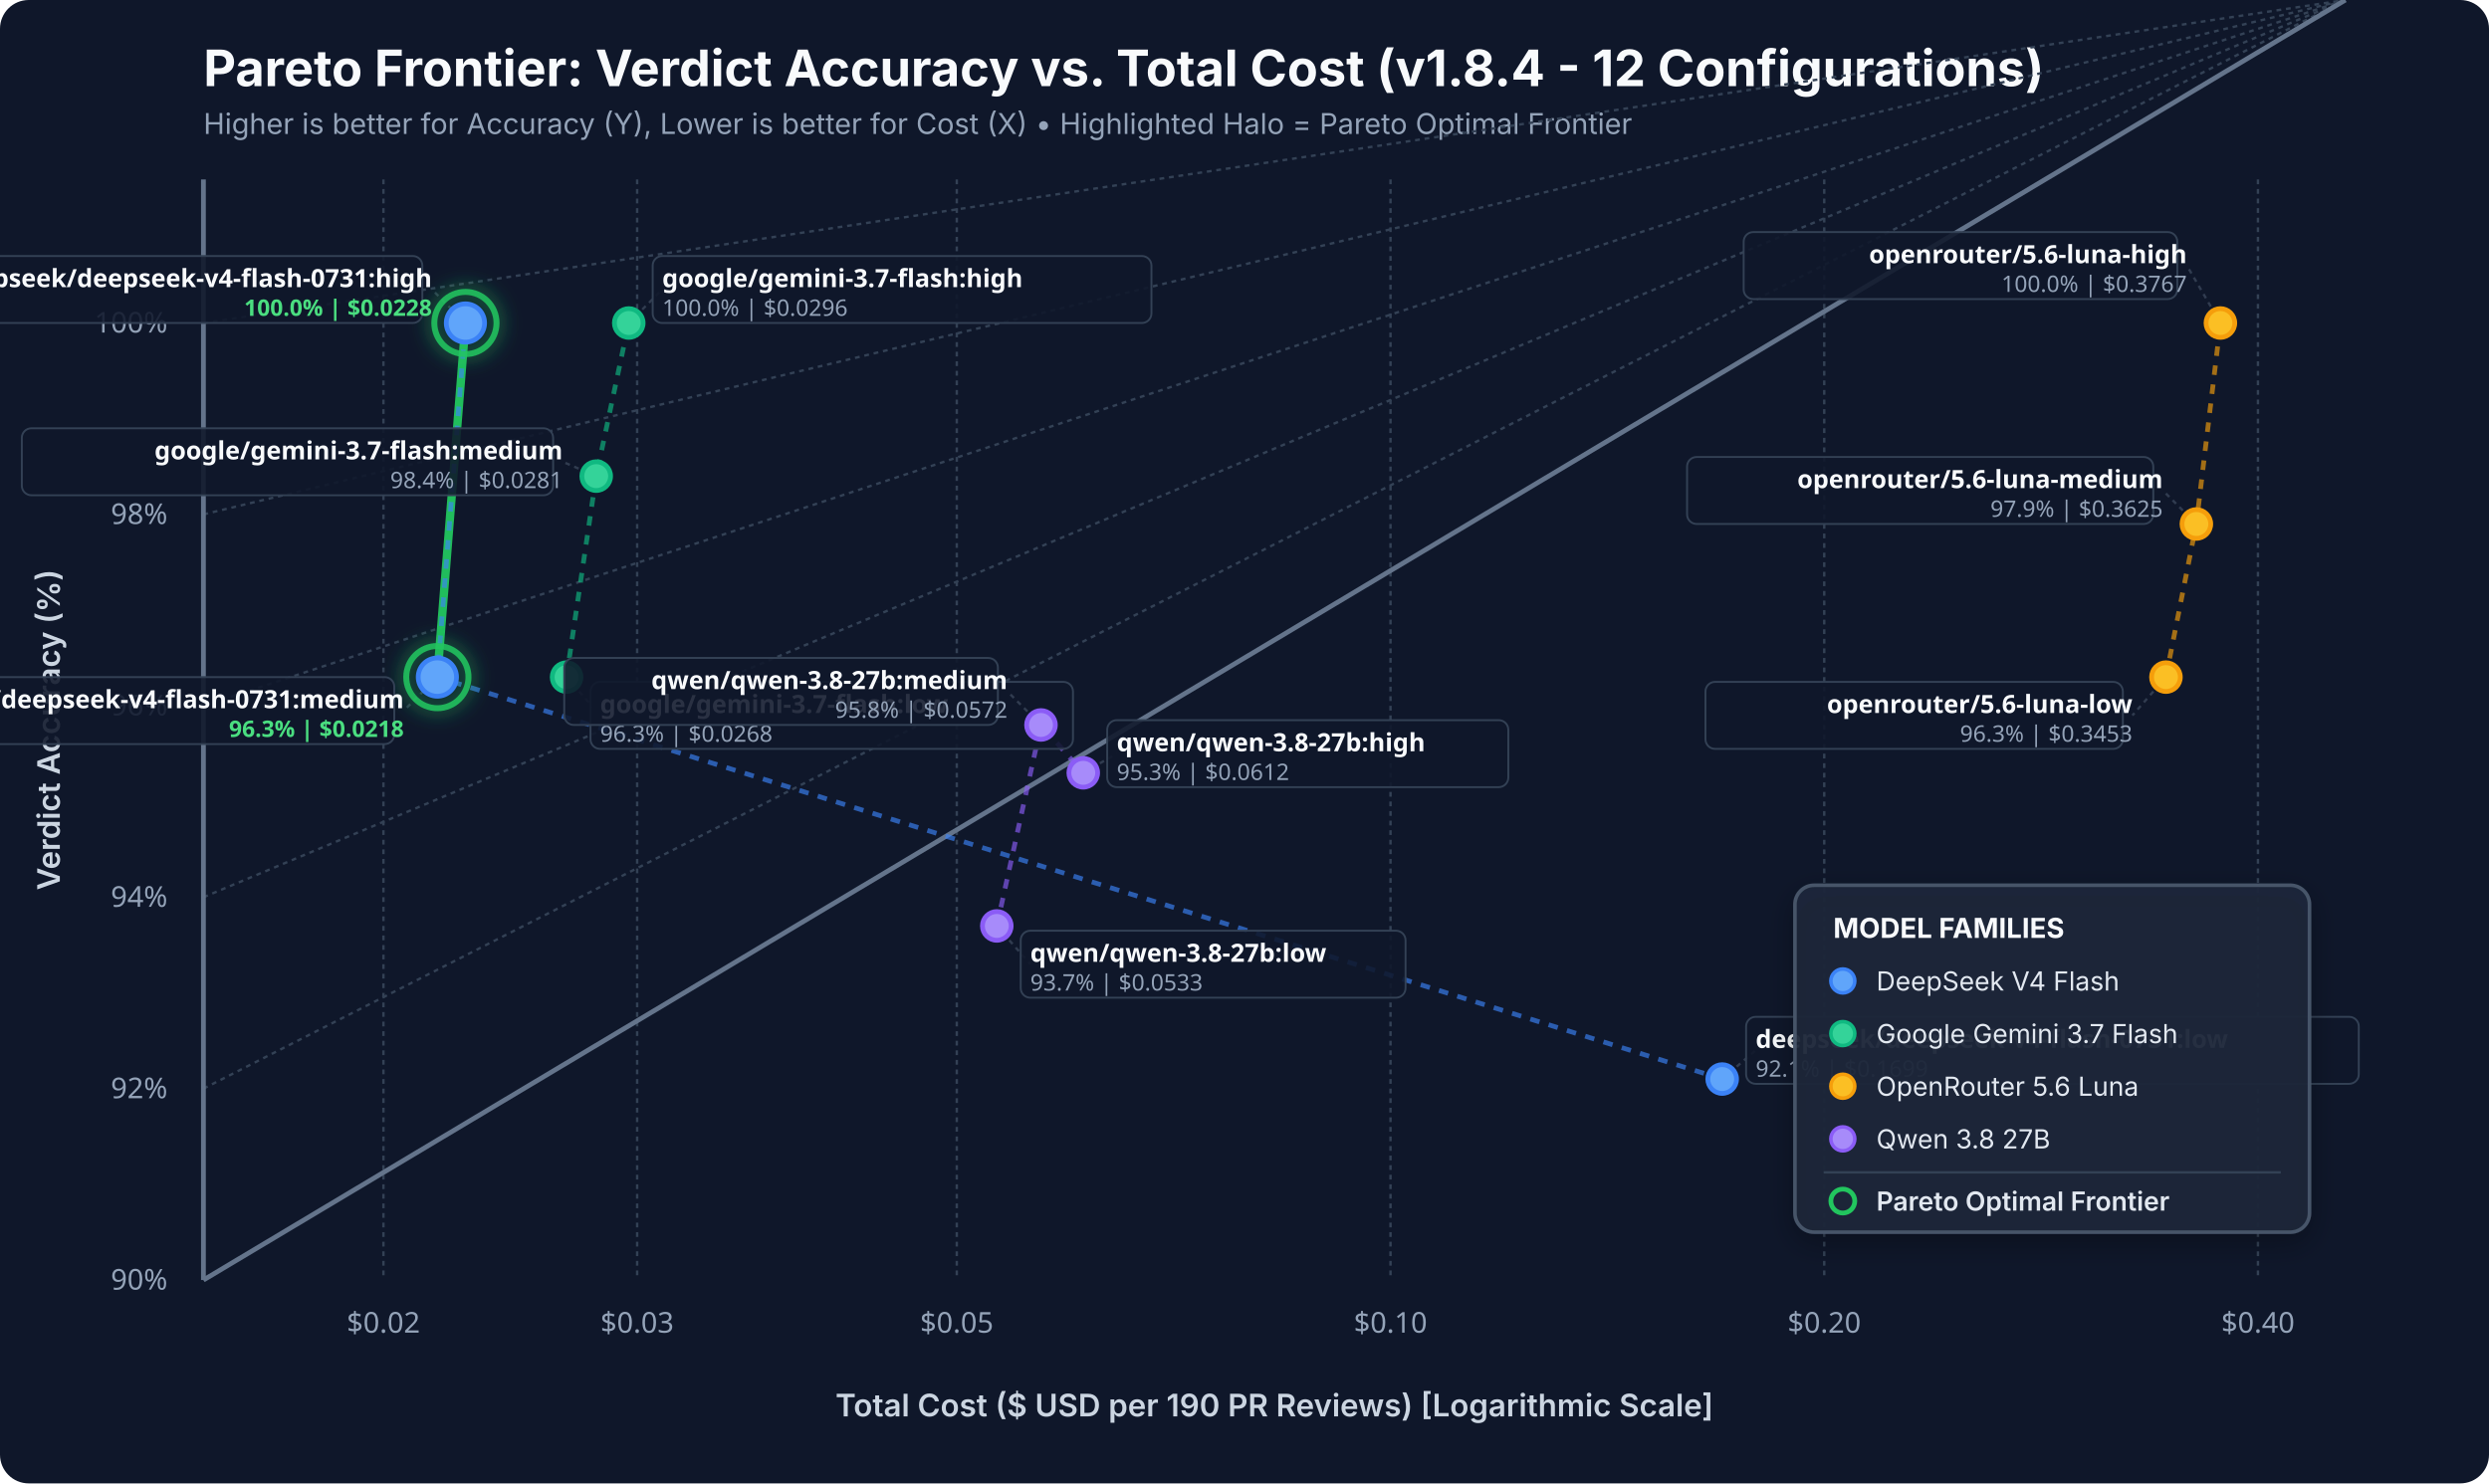
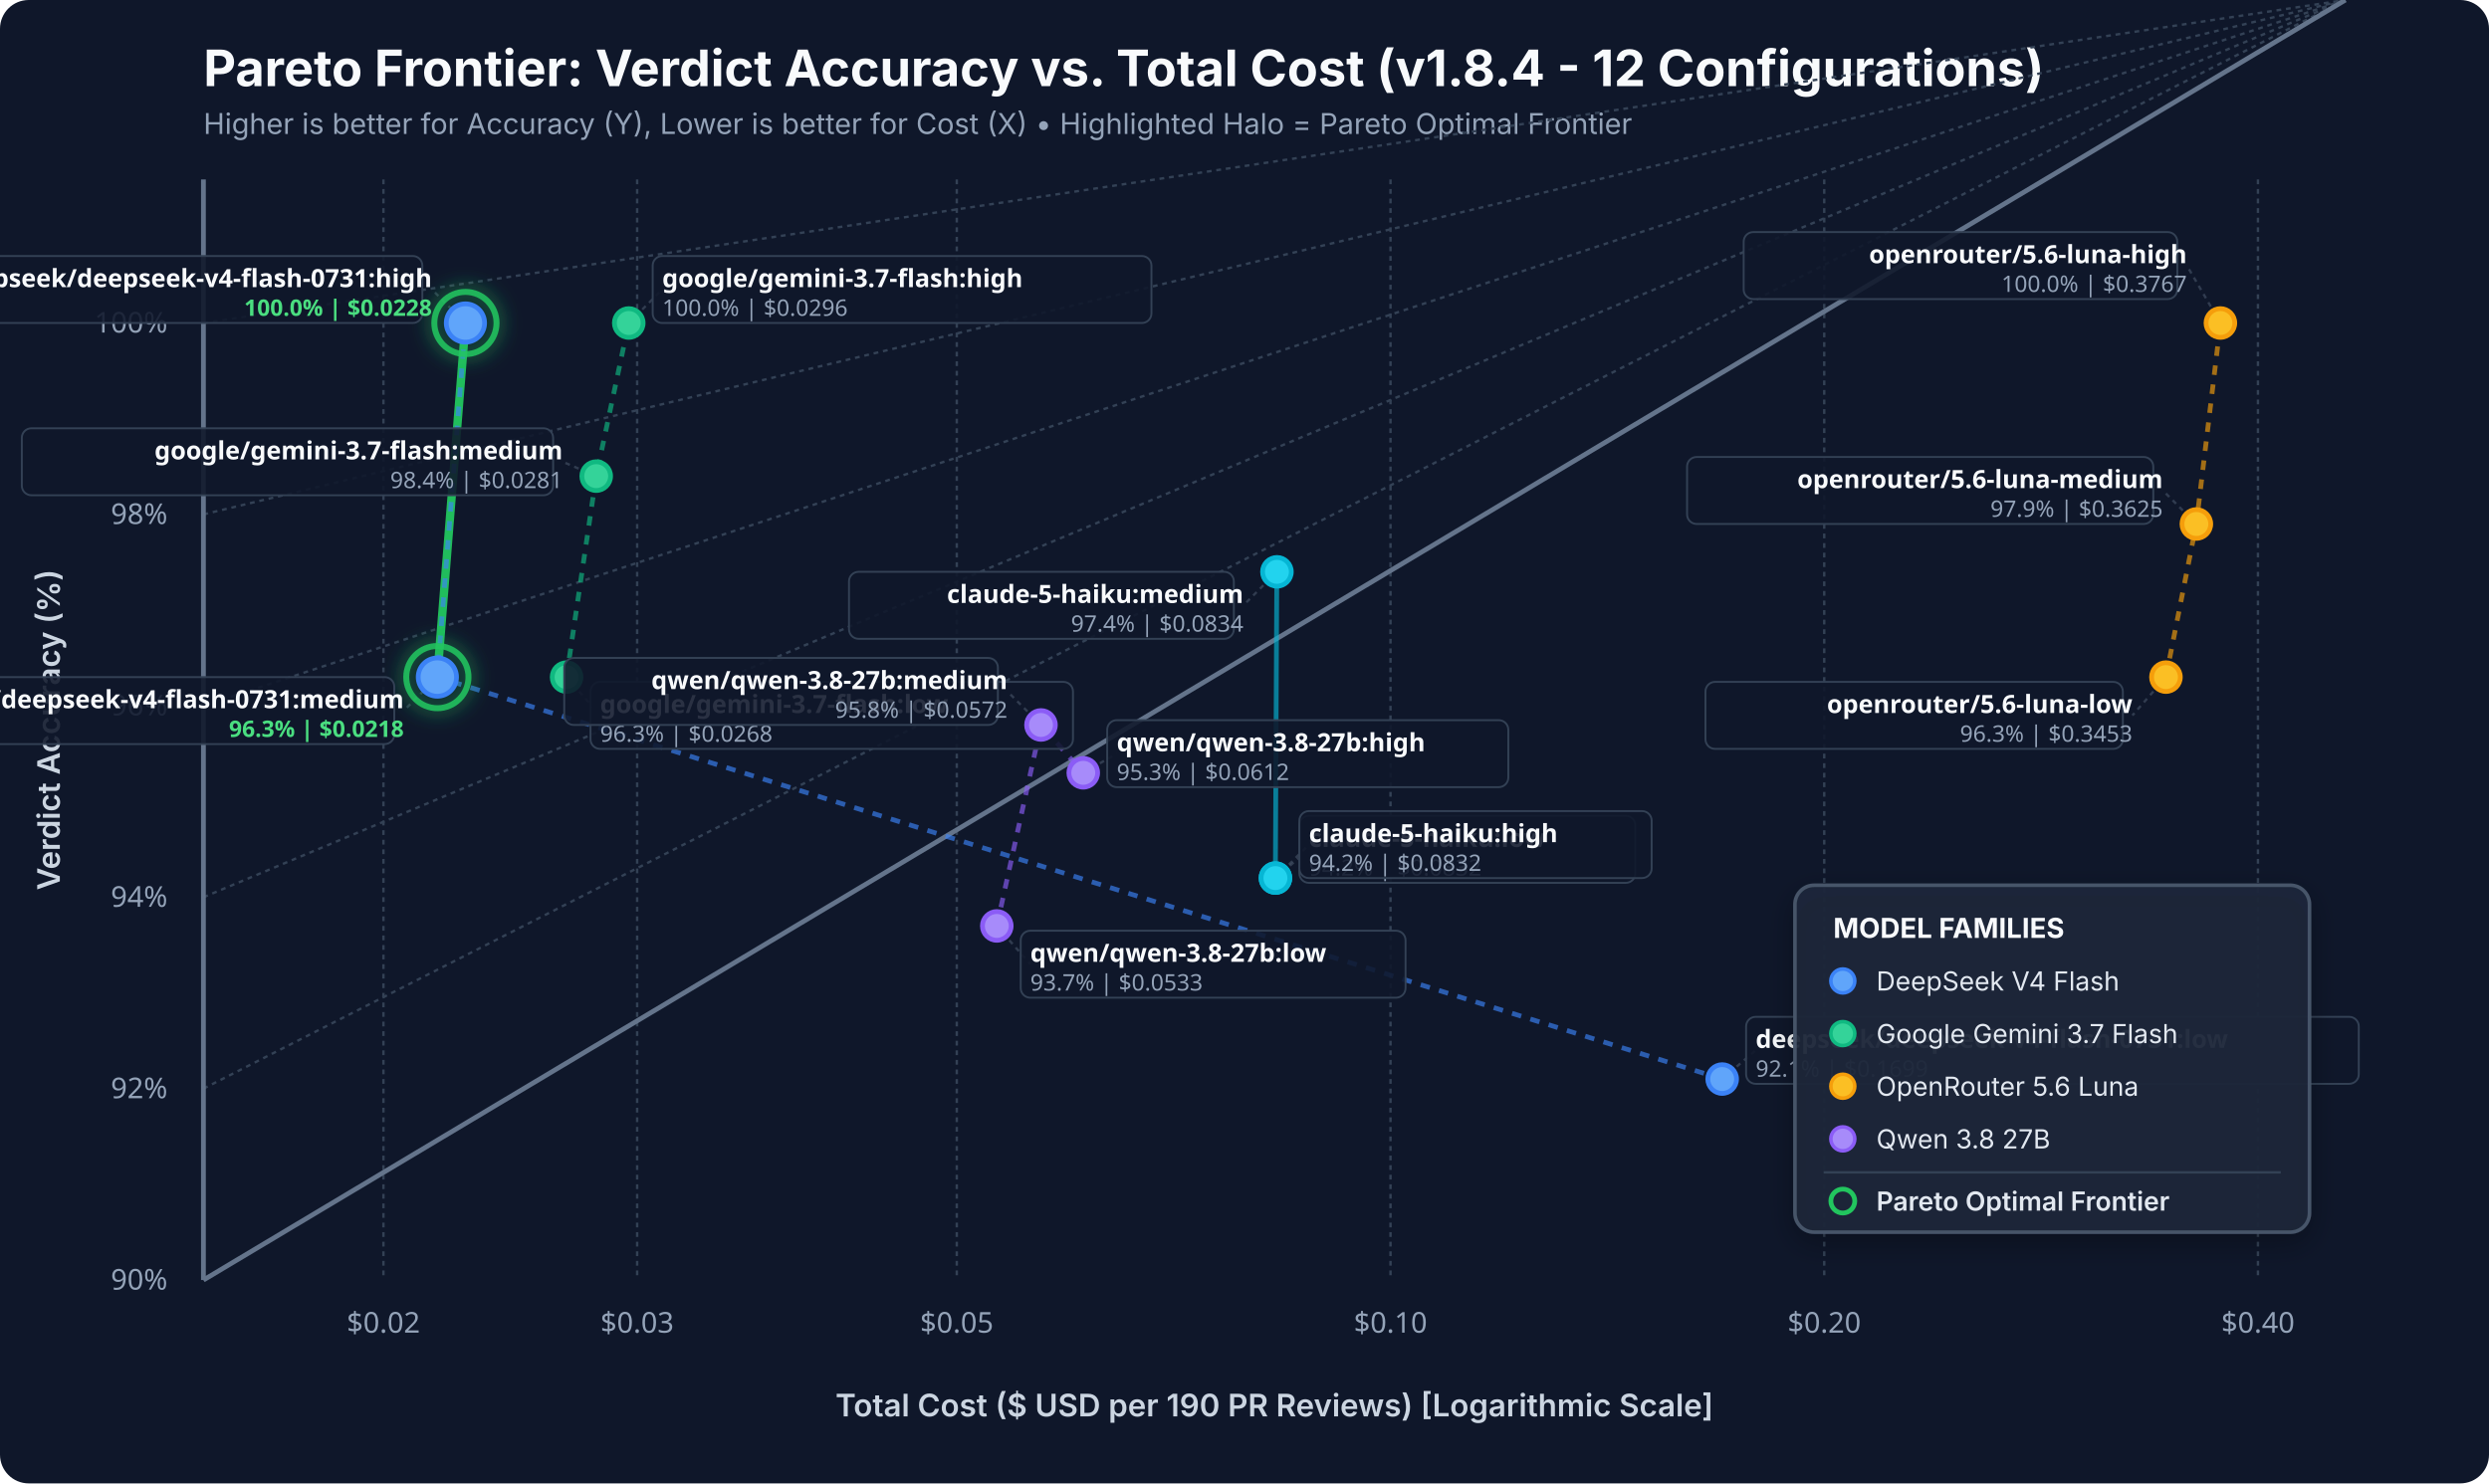
<svg xmlns="http://www.w3.org/2000/svg" viewBox="0 0 1040 620" width="1040" height="620">
  <style>
    .bg { fill: #0f172a; }
    .title { fill: #f8fafc; font-family: system-ui, -apple-system, sans-serif; font-size: 21px; font-weight: 700; }
    .subtitle { fill: #94a3b8; font-family: system-ui, -apple-system, sans-serif; font-size: 12px; }
    .axis-label { fill: #cbd5e1; font-family: system-ui, -apple-system, sans-serif; font-size: 13px; font-weight: 600; }
    .legend-title { fill: #f8fafc; font-family: system-ui, -apple-system, sans-serif; font-size: 11.5px; font-weight: 700; }
    .legend-text { fill: #e2e8f0; font-family: system-ui, -apple-system, sans-serif; font-size: 11px; }
  </style>
  <rect width="1040" height="620" rx="12" class="bg" />
  <text x="85" y="36" class="title">Pareto Frontier: Verdict Accuracy vs. Total Cost (v1.8.4 - 12 Configurations)</text>
  <text x="85" y="56" class="subtitle">Higher is better for Accuracy (Y), Lower is better for Cost (X) • Highlighted Halo = Pareto Optimal Frontier</text>
  <line x1="160.215" y1="75" x2="160.215" y2="535" stroke="#334155" stroke-dasharray="2,2" stroke-width="1" />
  <text x="160.215" y="557" fill="#94a3b8" font-size="12" font-family="system-ui, sans-serif" text-anchor="middle">$0.02</text>
  <line x1="266.225" y1="75" x2="266.225" y2="535" stroke="#334155" stroke-dasharray="2,2" stroke-width="1" />
  <text x="266.225" y="557" fill="#94a3b8" font-size="12" font-family="system-ui, sans-serif" text-anchor="middle">$0.03</text>
  <line x1="399.782" y1="75" x2="399.782" y2="535" stroke="#334155" stroke-dasharray="2,2" stroke-width="1" />
  <text x="399.782" y="557" fill="#94a3b8" font-size="12" font-family="system-ui, sans-serif" text-anchor="middle">$0.05</text>
  <line x1="581.008" y1="75" x2="581.008" y2="535" stroke="#334155" stroke-dasharray="2,2" stroke-width="1" />
  <text x="581.008" y="557" fill="#94a3b8" font-size="12" font-family="system-ui, sans-serif" text-anchor="middle">$0.10</text>
  <line x1="762.233" y1="75" x2="762.233" y2="535" stroke="#334155" stroke-dasharray="2,2" stroke-width="1" />
  <text x="762.233" y="557" fill="#94a3b8" font-size="12" font-family="system-ui, sans-serif" text-anchor="middle">$0.20</text>
  <line x1="943.459" y1="75" x2="943.459" y2="535" stroke="#334155" stroke-dasharray="2,2" stroke-width="1" />
  <text x="943.459" y="557" fill="#94a3b8" font-size="12" font-family="system-ui, sans-serif" text-anchor="middle">$0.40</text>
  <line x1="85" y1="535" x2="980" stroke="#334155" stroke-dasharray="2,2" stroke-width="1" />
  <text x="70" y="539" fill="#94a3b8" font-size="12" font-family="system-ui, sans-serif" text-anchor="end">90%</text>
  <line x1="85" y1="455" x2="980" stroke="#334155" stroke-dasharray="2,2" stroke-width="1" />
  <text x="70" y="459" fill="#94a3b8" font-size="12" font-family="system-ui, sans-serif" text-anchor="end">92%</text>
  <line x1="85" y1="375" x2="980" stroke="#334155" stroke-dasharray="2,2" stroke-width="1" />
  <text x="70" y="379" fill="#94a3b8" font-size="12" font-family="system-ui, sans-serif" text-anchor="end">94%</text>
  <line x1="85" y1="295" x2="980" stroke="#334155" stroke-dasharray="2,2" stroke-width="1" />
  <text x="70" y="299" fill="#94a3b8" font-size="12" font-family="system-ui, sans-serif" text-anchor="end">96%</text>
  <line x1="85" y1="215" x2="980" stroke="#334155" stroke-dasharray="2,2" stroke-width="1" />
  <text x="70" y="219" fill="#94a3b8" font-size="12" font-family="system-ui, sans-serif" text-anchor="end">98%</text>
  <line x1="85" y1="135" x2="980" stroke="#334155" stroke-dasharray="2,2" stroke-width="1" />
  <text x="70" y="139" fill="#94a3b8" font-size="12" font-family="system-ui, sans-serif" text-anchor="end">100%</text>
  <line x1="85" y1="535" x2="980" stroke="#64748b" stroke-width="2" />
  <line x1="85" y1="75" x2="85" y2="535" stroke="#64748b" stroke-width="2" />
  <text x="532.5" y="592" text-anchor="middle" class="axis-label">Total Cost ($ USD per 190 PR Reviews) [Logarithmic Scale]</text>
  <text x="25" y="305" text-anchor="middle" transform="rotate(-90 25 305)" class="axis-label">Verdict Accuracy (%)</text>
  <path d="M 182.7 283.0 L 194.5 135.0" fill="none" stroke="#22c55e" stroke-width="3.5" opacity="0.95" stroke-linecap="round" />
  <path d="M 719.6 451.0 L 182.7 283.0 L 194.5 135.0" fill="none" stroke="#3b82f6" stroke-width="2" stroke-dasharray="4,4" opacity="0.65" />
  <path d="M 236.7 283.0 L 249.1 199.0 L 262.7 135.0" fill="none" stroke="#10b981" stroke-width="2" stroke-dasharray="4,4" opacity="0.65" />
+   <path d="M 532.9 367.0 L 533.5 239.0 L 532.9 367.0" fill="none" stroke="#06b6d4" stroke-width="2" stroke-dasharray="4,4" opacity="0.65" />
  <path d="M 905.0 283.0 L 917.7 219.0 L 927.8 135.0" fill="none" stroke="#f59e0b" stroke-width="2" stroke-dasharray="4,4" opacity="0.65" />
  <path d="M 416.5 387.0 L 435.0 303.0 L 452.6 323.0" fill="none" stroke="#8b5cf6" stroke-width="2" stroke-dasharray="4,4" opacity="0.65" />
  <g class="model-point" data-model="deepseek/deepseek-v4-flash-0731:low">
    <line x1="719.588" y1="451" x2="733.588" y2="439" stroke="#475569" stroke-width="1" stroke-dasharray="2,2" opacity="0.6" />
    <circle cx="719.588" cy="451" r="6" fill="#60a5fa" stroke="#3b82f6" stroke-width="2" />
    <g transform="translate(0, 0)">
      <rect x="729.588" y="425" width="256" height="28" rx="4" fill="#0f172a" fill-opacity="0.88" stroke="#334155" stroke-width="0.8" />
      <text x="733.588" y="438" fill="#f8fafc" font-size="10.5" font-weight="600" font-family="system-ui, sans-serif" text-anchor="start">
            deepseek/deepseek-v4-flash-0731:low
          </text>
      <text x="733.588" y="450" fill="#94a3b8" font-size="9.5" font-weight="400" font-family="system-ui, sans-serif" text-anchor="start">
            92.1% | $0.1699
          </text>
    </g>
  </g>
  <g class="model-point" data-model="deepseek/deepseek-v4-flash-0731:medium">
    <line x1="182.747" y1="283" x2="168.747" y2="297" stroke="#475569" stroke-width="1" stroke-dasharray="2,2" opacity="0.6" />
    <circle cx="182.747" cy="283" r="13" fill="none" stroke="#22c55e" stroke-width="2.5" opacity="0.9" filter="drop-shadow(0 0 4px #22c55e)" />
    <circle cx="182.747" cy="283" r="8" fill="#60a5fa" stroke="#3b82f6" stroke-width="2" />
    <g transform="translate(0, 0)">
      <rect x="-111.653" y="283" width="276.4" height="28" rx="4" fill="#0f172a" fill-opacity="0.88" stroke="#334155" stroke-width="0.8" />
      <text x="168.747" y="296" fill="#f8fafc" font-size="10.5" font-weight="600" font-family="system-ui, sans-serif" text-anchor="end">
            deepseek/deepseek-v4-flash-0731:medium
          </text>
      <text x="168.747" y="308" fill="#4ade80" font-size="9.5" font-weight="600" font-family="system-ui, sans-serif" text-anchor="end">
            96.3% | $0.0218
          </text>
    </g>
  </g>
  <g class="model-point" data-model="deepseek/deepseek-v4-flash-0731:high">
    <line x1="194.473" y1="135" x2="180.473" y2="121" stroke="#475569" stroke-width="1" stroke-dasharray="2,2" opacity="0.6" />
    <circle cx="194.473" cy="135" r="13" fill="none" stroke="#22c55e" stroke-width="2.5" opacity="0.9" filter="drop-shadow(0 0 4px #22c55e)" />
    <circle cx="194.473" cy="135" r="8" fill="#60a5fa" stroke="#3b82f6" stroke-width="2" />
    <g transform="translate(0, 0)">
      <rect x="-86.327" y="107" width="262.8" height="28" rx="4" fill="#0f172a" fill-opacity="0.88" stroke="#334155" stroke-width="0.8" />
      <text x="180.473" y="120" fill="#f8fafc" font-size="10.5" font-weight="600" font-family="system-ui, sans-serif" text-anchor="end">
            deepseek/deepseek-v4-flash-0731:high
          </text>
      <text x="180.473" y="132" fill="#4ade80" font-size="9.5" font-weight="600" font-family="system-ui, sans-serif" text-anchor="end">
            100.0% | $0.0228
          </text>
    </g>
  </g>
  <g class="model-point" data-model="google/gemini-3.7-flash:low">
    <line x1="236.735" y1="283" x2="250.735" y2="299" stroke="#475569" stroke-width="1" stroke-dasharray="2,2" opacity="0.6" />
    <circle cx="236.735" cy="283" r="6" fill="#34d399" stroke="#10b981" stroke-width="2" />
    <g transform="translate(0, 0)">
      <rect x="246.735" y="285" width="201.6" height="28" rx="4" fill="#0f172a" fill-opacity="0.88" stroke="#334155" stroke-width="0.8" />
      <text x="250.735" y="298" fill="#f8fafc" font-size="10.5" font-weight="600" font-family="system-ui, sans-serif" text-anchor="start">
            google/gemini-3.7-flash:low
          </text>
      <text x="250.735" y="310" fill="#94a3b8" font-size="9.5" font-weight="400" font-family="system-ui, sans-serif" text-anchor="start">
            96.3% | $0.0268
          </text>
    </g>
  </g>
  <g class="model-point" data-model="google/gemini-3.7-flash:medium">
    <line x1="249.119" y1="199" x2="235.119" y2="193" stroke="#475569" stroke-width="1" stroke-dasharray="2,2" opacity="0.6" />
    <circle cx="249.119" cy="199" r="6" fill="#34d399" stroke="#10b981" stroke-width="2" />
    <g transform="translate(0, 0)">
      <rect x="9.119" y="179" width="222" height="28" rx="4" fill="#0f172a" fill-opacity="0.88" stroke="#334155" stroke-width="0.8" />
      <text x="235.119" y="192" fill="#f8fafc" font-size="10.5" font-weight="600" font-family="system-ui, sans-serif" text-anchor="end">
            google/gemini-3.7-flash:medium
          </text>
      <text x="235.119" y="204" fill="#94a3b8" font-size="9.5" font-weight="400" font-family="system-ui, sans-serif" text-anchor="end">
            98.4% | $0.0281
          </text>
    </g>
  </g>
  <g class="model-point" data-model="google/gemini-3.7-flash:high">
    <line x1="262.716" y1="135" x2="276.716" y2="121" stroke="#475569" stroke-width="1" stroke-dasharray="2,2" opacity="0.6" />
    <circle cx="262.716" cy="135" r="6" fill="#34d399" stroke="#10b981" stroke-width="2" />
    <g transform="translate(0, 0)">
      <rect x="272.716" y="107" width="208.4" height="28" rx="4" fill="#0f172a" fill-opacity="0.88" stroke="#334155" stroke-width="0.8" />
      <text x="276.716" y="120" fill="#f8fafc" font-size="10.5" font-weight="600" font-family="system-ui, sans-serif" text-anchor="start">
            google/gemini-3.7-flash:high
          </text>
      <text x="276.716" y="132" fill="#94a3b8" font-size="9.5" font-weight="400" font-family="system-ui, sans-serif" text-anchor="start">
            100.0% | $0.0296
+           </text>
+     </g>
+   </g>
+   <g class="model-point" data-model="claude-5-haiku:low">
+     <line x1="532.921" y1="367" x2="546.921" y2="355" stroke="#475569" stroke-width="1" stroke-dasharray="2,2" opacity="0.6" />
+     <circle cx="532.921" cy="367" r="6" fill="#22d3ee" stroke="#06b6d4" stroke-width="2" />
+     <g transform="translate(0, 0)">
+       <rect x="542.921" y="341" width="140.4" height="28" rx="4" fill="#0f172a" fill-opacity="0.88" stroke="#334155" stroke-width="0.8" />
+       <text x="546.921" y="354" fill="#f8fafc" font-size="10.5" font-weight="600" font-family="system-ui, sans-serif" text-anchor="start">
+             claude-5-haiku:low
+           </text>
+       <text x="546.921" y="366" fill="#94a3b8" font-size="9.5" font-weight="400" font-family="system-ui, sans-serif" text-anchor="start">
+             94.2% | $0.0832
+           </text>
+     </g>
+   </g>
+   <g class="model-point" data-model="claude-5-haiku:medium">
+     <line x1="533.548" y1="239" x2="519.548" y2="253" stroke="#475569" stroke-width="1" stroke-dasharray="2,2" opacity="0.6" />
+     <circle cx="533.548" cy="239" r="6" fill="#22d3ee" stroke="#06b6d4" stroke-width="2" />
+     <g transform="translate(0, 0)">
+       <rect x="354.748" y="239" width="160.8" height="28" rx="4" fill="#0f172a" fill-opacity="0.88" stroke="#334155" stroke-width="0.8" />
+       <text x="519.548" y="252" fill="#f8fafc" font-size="10.5" font-weight="600" font-family="system-ui, sans-serif" text-anchor="end">
+             claude-5-haiku:medium
+           </text>
+       <text x="519.548" y="264" fill="#94a3b8" font-size="9.5" font-weight="400" font-family="system-ui, sans-serif" text-anchor="end">
+             97.4% | $0.0834
+           </text>
+     </g>
+   </g>
+   <g class="model-point" data-model="claude-5-haiku:high">
+     <line x1="532.921" y1="367" x2="546.921" y2="353" stroke="#475569" stroke-width="1" stroke-dasharray="2,2" opacity="0.6" />
+     <circle cx="532.921" cy="367" r="6" fill="#22d3ee" stroke="#06b6d4" stroke-width="2" />
+     <g transform="translate(0, 0)">
+       <rect x="542.921" y="339" width="147.2" height="28" rx="4" fill="#0f172a" fill-opacity="0.88" stroke="#334155" stroke-width="0.8" />
+       <text x="546.921" y="352" fill="#f8fafc" font-size="10.5" font-weight="600" font-family="system-ui, sans-serif" text-anchor="start">
+             claude-5-haiku:high
+           </text>
+       <text x="546.921" y="364" fill="#94a3b8" font-size="9.5" font-weight="400" font-family="system-ui, sans-serif" text-anchor="start">
+             94.2% | $0.0832
          </text>
    </g>
  </g>
  <g class="model-point" data-model="openrouter/5.6-luna-low">
    <line x1="905.012" y1="283" x2="891.012" y2="299" stroke="#475569" stroke-width="1" stroke-dasharray="2,2" opacity="0.6" />
    <circle cx="905.012" cy="283" r="6" fill="#fbbf24" stroke="#f59e0b" stroke-width="2" />
    <g transform="translate(0, 0)">
      <rect x="712.612" y="285" width="174.4" height="28" rx="4" fill="#0f172a" fill-opacity="0.88" stroke="#334155" stroke-width="0.8" />
      <text x="891.012" y="298" fill="#f8fafc" font-size="10.5" font-weight="600" font-family="system-ui, sans-serif" text-anchor="end">
            openrouter/5.6-luna-low
          </text>
      <text x="891.012" y="310" fill="#94a3b8" font-size="9.5" font-weight="400" font-family="system-ui, sans-serif" text-anchor="end">
            96.3% | $0.3453
          </text>
    </g>
  </g>
  <g class="model-point" data-model="openrouter/5.6-luna-medium">
    <line x1="917.721" y1="219" x2="903.721" y2="205" stroke="#475569" stroke-width="1" stroke-dasharray="2,2" opacity="0.6" />
    <circle cx="917.721" cy="219" r="6" fill="#fbbf24" stroke="#f59e0b" stroke-width="2" />
    <g transform="translate(0, 0)">
      <rect x="704.921" y="191" width="194.8" height="28" rx="4" fill="#0f172a" fill-opacity="0.88" stroke="#334155" stroke-width="0.8" />
      <text x="903.721" y="204" fill="#f8fafc" font-size="10.5" font-weight="600" font-family="system-ui, sans-serif" text-anchor="end">
            openrouter/5.6-luna-medium
          </text>
      <text x="903.721" y="216" fill="#94a3b8" font-size="9.5" font-weight="400" font-family="system-ui, sans-serif" text-anchor="end">
            97.9% | $0.3625
          </text>
    </g>
  </g>
  <g class="model-point" data-model="openrouter/5.6-luna-high">
    <line x1="927.768" y1="135" x2="913.768" y2="111" stroke="#475569" stroke-width="1" stroke-dasharray="2,2" opacity="0.6" />
    <circle cx="927.768" cy="135" r="6" fill="#fbbf24" stroke="#f59e0b" stroke-width="2" />
    <g transform="translate(0, 0)">
      <rect x="728.568" y="97" width="181.2" height="28" rx="4" fill="#0f172a" fill-opacity="0.88" stroke="#334155" stroke-width="0.8" />
      <text x="913.768" y="110" fill="#f8fafc" font-size="10.5" font-weight="600" font-family="system-ui, sans-serif" text-anchor="end">
            openrouter/5.6-luna-high
          </text>
      <text x="913.768" y="122" fill="#94a3b8" font-size="9.5" font-weight="400" font-family="system-ui, sans-serif" text-anchor="end">
            100.0% | $0.3767
          </text>
    </g>
  </g>
  <g class="model-point" data-model="qwen/qwen-3.8-27b:low">
    <line x1="416.493" y1="387" x2="430.493" y2="403" stroke="#475569" stroke-width="1" stroke-dasharray="2,2" opacity="0.6" />
    <circle cx="416.493" cy="387" r="6" fill="#a78bfa" stroke="#8b5cf6" stroke-width="2" />
    <g transform="translate(0, 0)">
      <rect x="426.493" y="389" width="160.8" height="28" rx="4" fill="#0f172a" fill-opacity="0.88" stroke="#334155" stroke-width="0.8" />
      <text x="430.493" y="402" fill="#f8fafc" font-size="10.5" font-weight="600" font-family="system-ui, sans-serif" text-anchor="start">
            qwen/qwen-3.8-27b:low
          </text>
      <text x="430.493" y="414" fill="#94a3b8" font-size="9.5" font-weight="400" font-family="system-ui, sans-serif" text-anchor="start">
            93.7% | $0.0533
          </text>
    </g>
  </g>
  <g class="model-point" data-model="qwen/qwen-3.8-27b:medium">
    <line x1="434.956" y1="303" x2="420.956" y2="289" stroke="#475569" stroke-width="1" stroke-dasharray="2,2" opacity="0.6" />
    <circle cx="434.956" cy="303" r="6" fill="#a78bfa" stroke="#8b5cf6" stroke-width="2" />
    <g transform="translate(0, 0)">
      <rect x="235.756" y="275" width="181.2" height="28" rx="4" fill="#0f172a" fill-opacity="0.88" stroke="#334155" stroke-width="0.8" />
      <text x="420.956" y="288" fill="#f8fafc" font-size="10.5" font-weight="600" font-family="system-ui, sans-serif" text-anchor="end">
            qwen/qwen-3.8-27b:medium
          </text>
      <text x="420.956" y="300" fill="#94a3b8" font-size="9.5" font-weight="400" font-family="system-ui, sans-serif" text-anchor="end">
            95.8% | $0.0572
          </text>
    </g>
  </g>
  <g class="model-point" data-model="qwen/qwen-3.8-27b:high">
    <line x1="452.628" y1="323" x2="466.628" y2="315" stroke="#475569" stroke-width="1" stroke-dasharray="2,2" opacity="0.6" />
    <circle cx="452.628" cy="323" r="6" fill="#a78bfa" stroke="#8b5cf6" stroke-width="2" />
    <g transform="translate(0, 0)">
      <rect x="462.628" y="301" width="167.6" height="28" rx="4" fill="#0f172a" fill-opacity="0.88" stroke="#334155" stroke-width="0.8" />
      <text x="466.628" y="314" fill="#f8fafc" font-size="10.5" font-weight="600" font-family="system-ui, sans-serif" text-anchor="start">
            qwen/qwen-3.8-27b:high
          </text>
      <text x="466.628" y="326" fill="#94a3b8" font-size="9.5" font-weight="400" font-family="system-ui, sans-serif" text-anchor="start">
            95.3% | $0.0612
          </text>
    </g>
  </g>
  <g transform="translate(750, 370)">
    <rect width="215" height="145" rx="8" fill="#1e293b" fill-opacity="0.94" stroke="#475569" stroke-width="1.5" filter="drop-shadow(0 4px 6px rgba(0,0,0,0.3))" />
    <text x="16" y="22" class="legend-title">MODEL FAMILIES</text>
    <circle cx="20" cy="40" r="5" fill="#60a5fa" stroke="#3b82f6" stroke-width="1.5" />
    <text x="34" y="44" class="legend-text">DeepSeek V4 Flash</text>
    <circle cx="20" cy="62" r="5" fill="#34d399" stroke="#10b981" stroke-width="1.5" />
    <text x="34" y="66" class="legend-text">Google Gemini 3.7 Flash</text>
    <circle cx="20" cy="84" r="5" fill="#fbbf24" stroke="#f59e0b" stroke-width="1.5" />
    <text x="34" y="88" class="legend-text">OpenRouter 5.6 Luna</text>
    <circle cx="20" cy="106" r="5" fill="#a78bfa" stroke="#8b5cf6" stroke-width="1.5" />
    <text x="34" y="110" class="legend-text">Qwen 3.8 27B</text>
    <line x1="12" y1="120" x2="203" y2="120" stroke="#334155" stroke-width="1" />
    <circle cx="20" cy="132" r="5" fill="none" stroke="#22c55e" stroke-width="2" />
    <text x="34" y="136" class="legend-text" font-weight="600" fill="#4ade80">Pareto Optimal Frontier</text>
  </g>
</svg>
